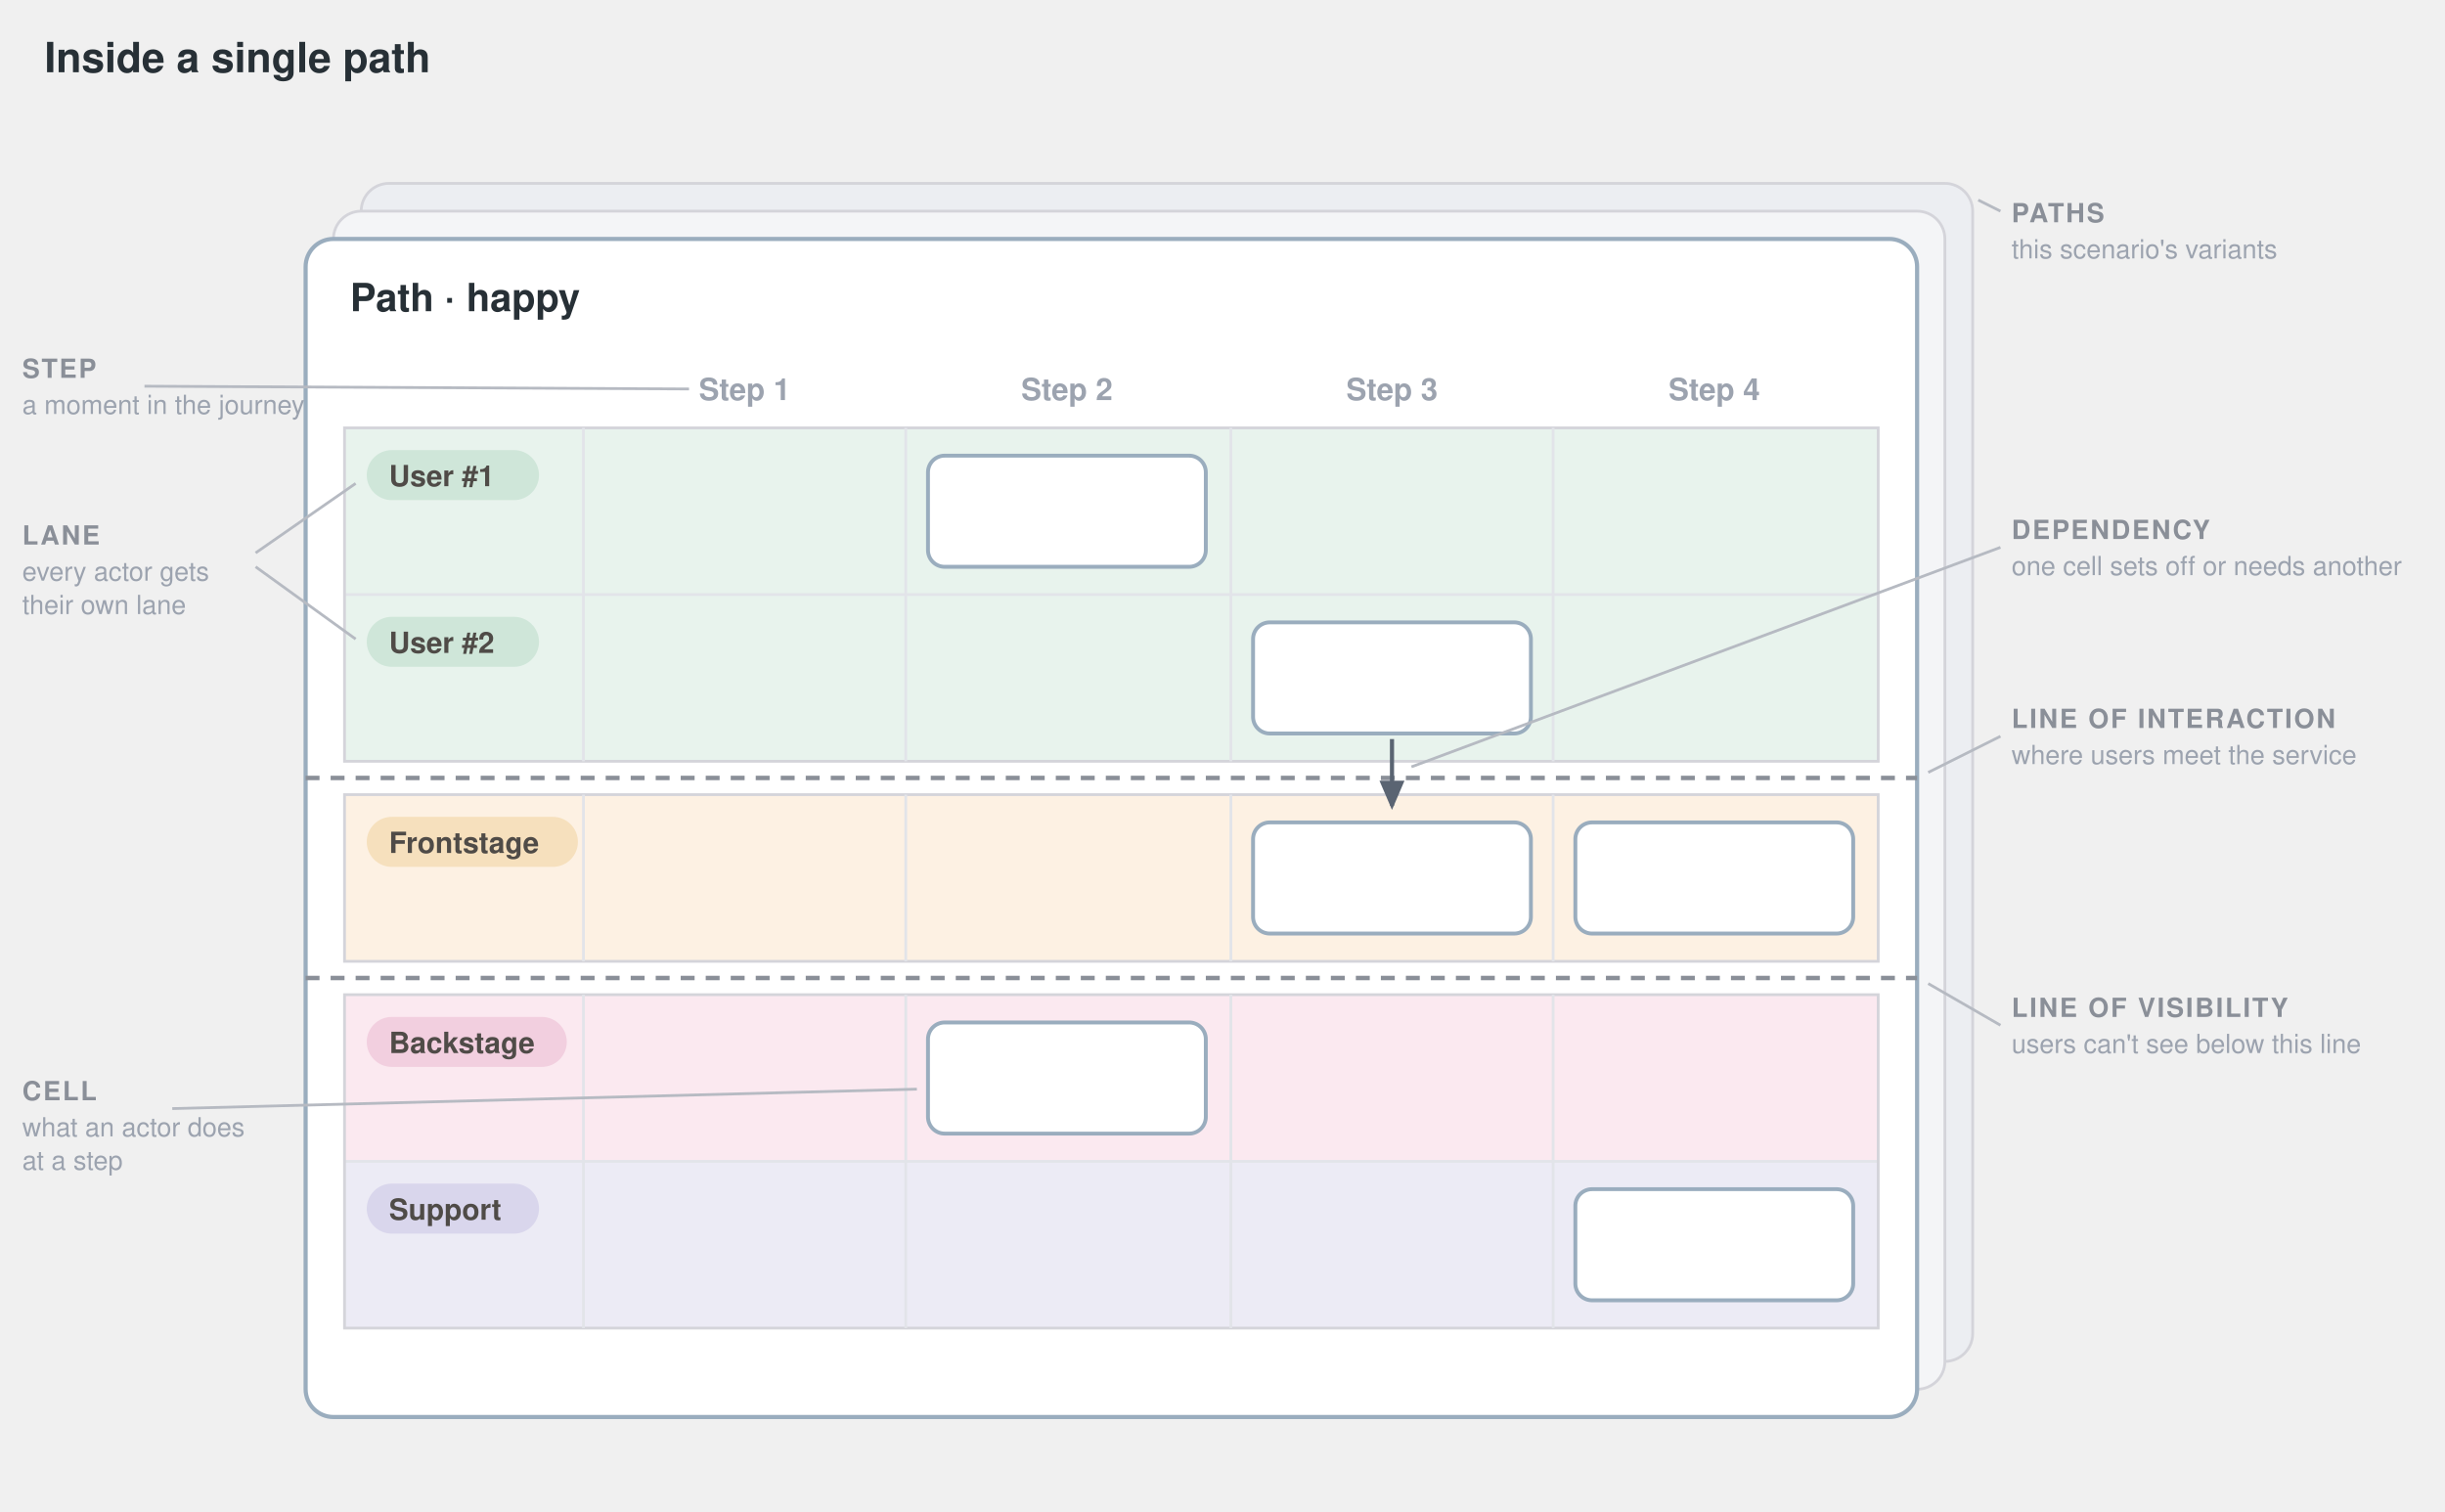
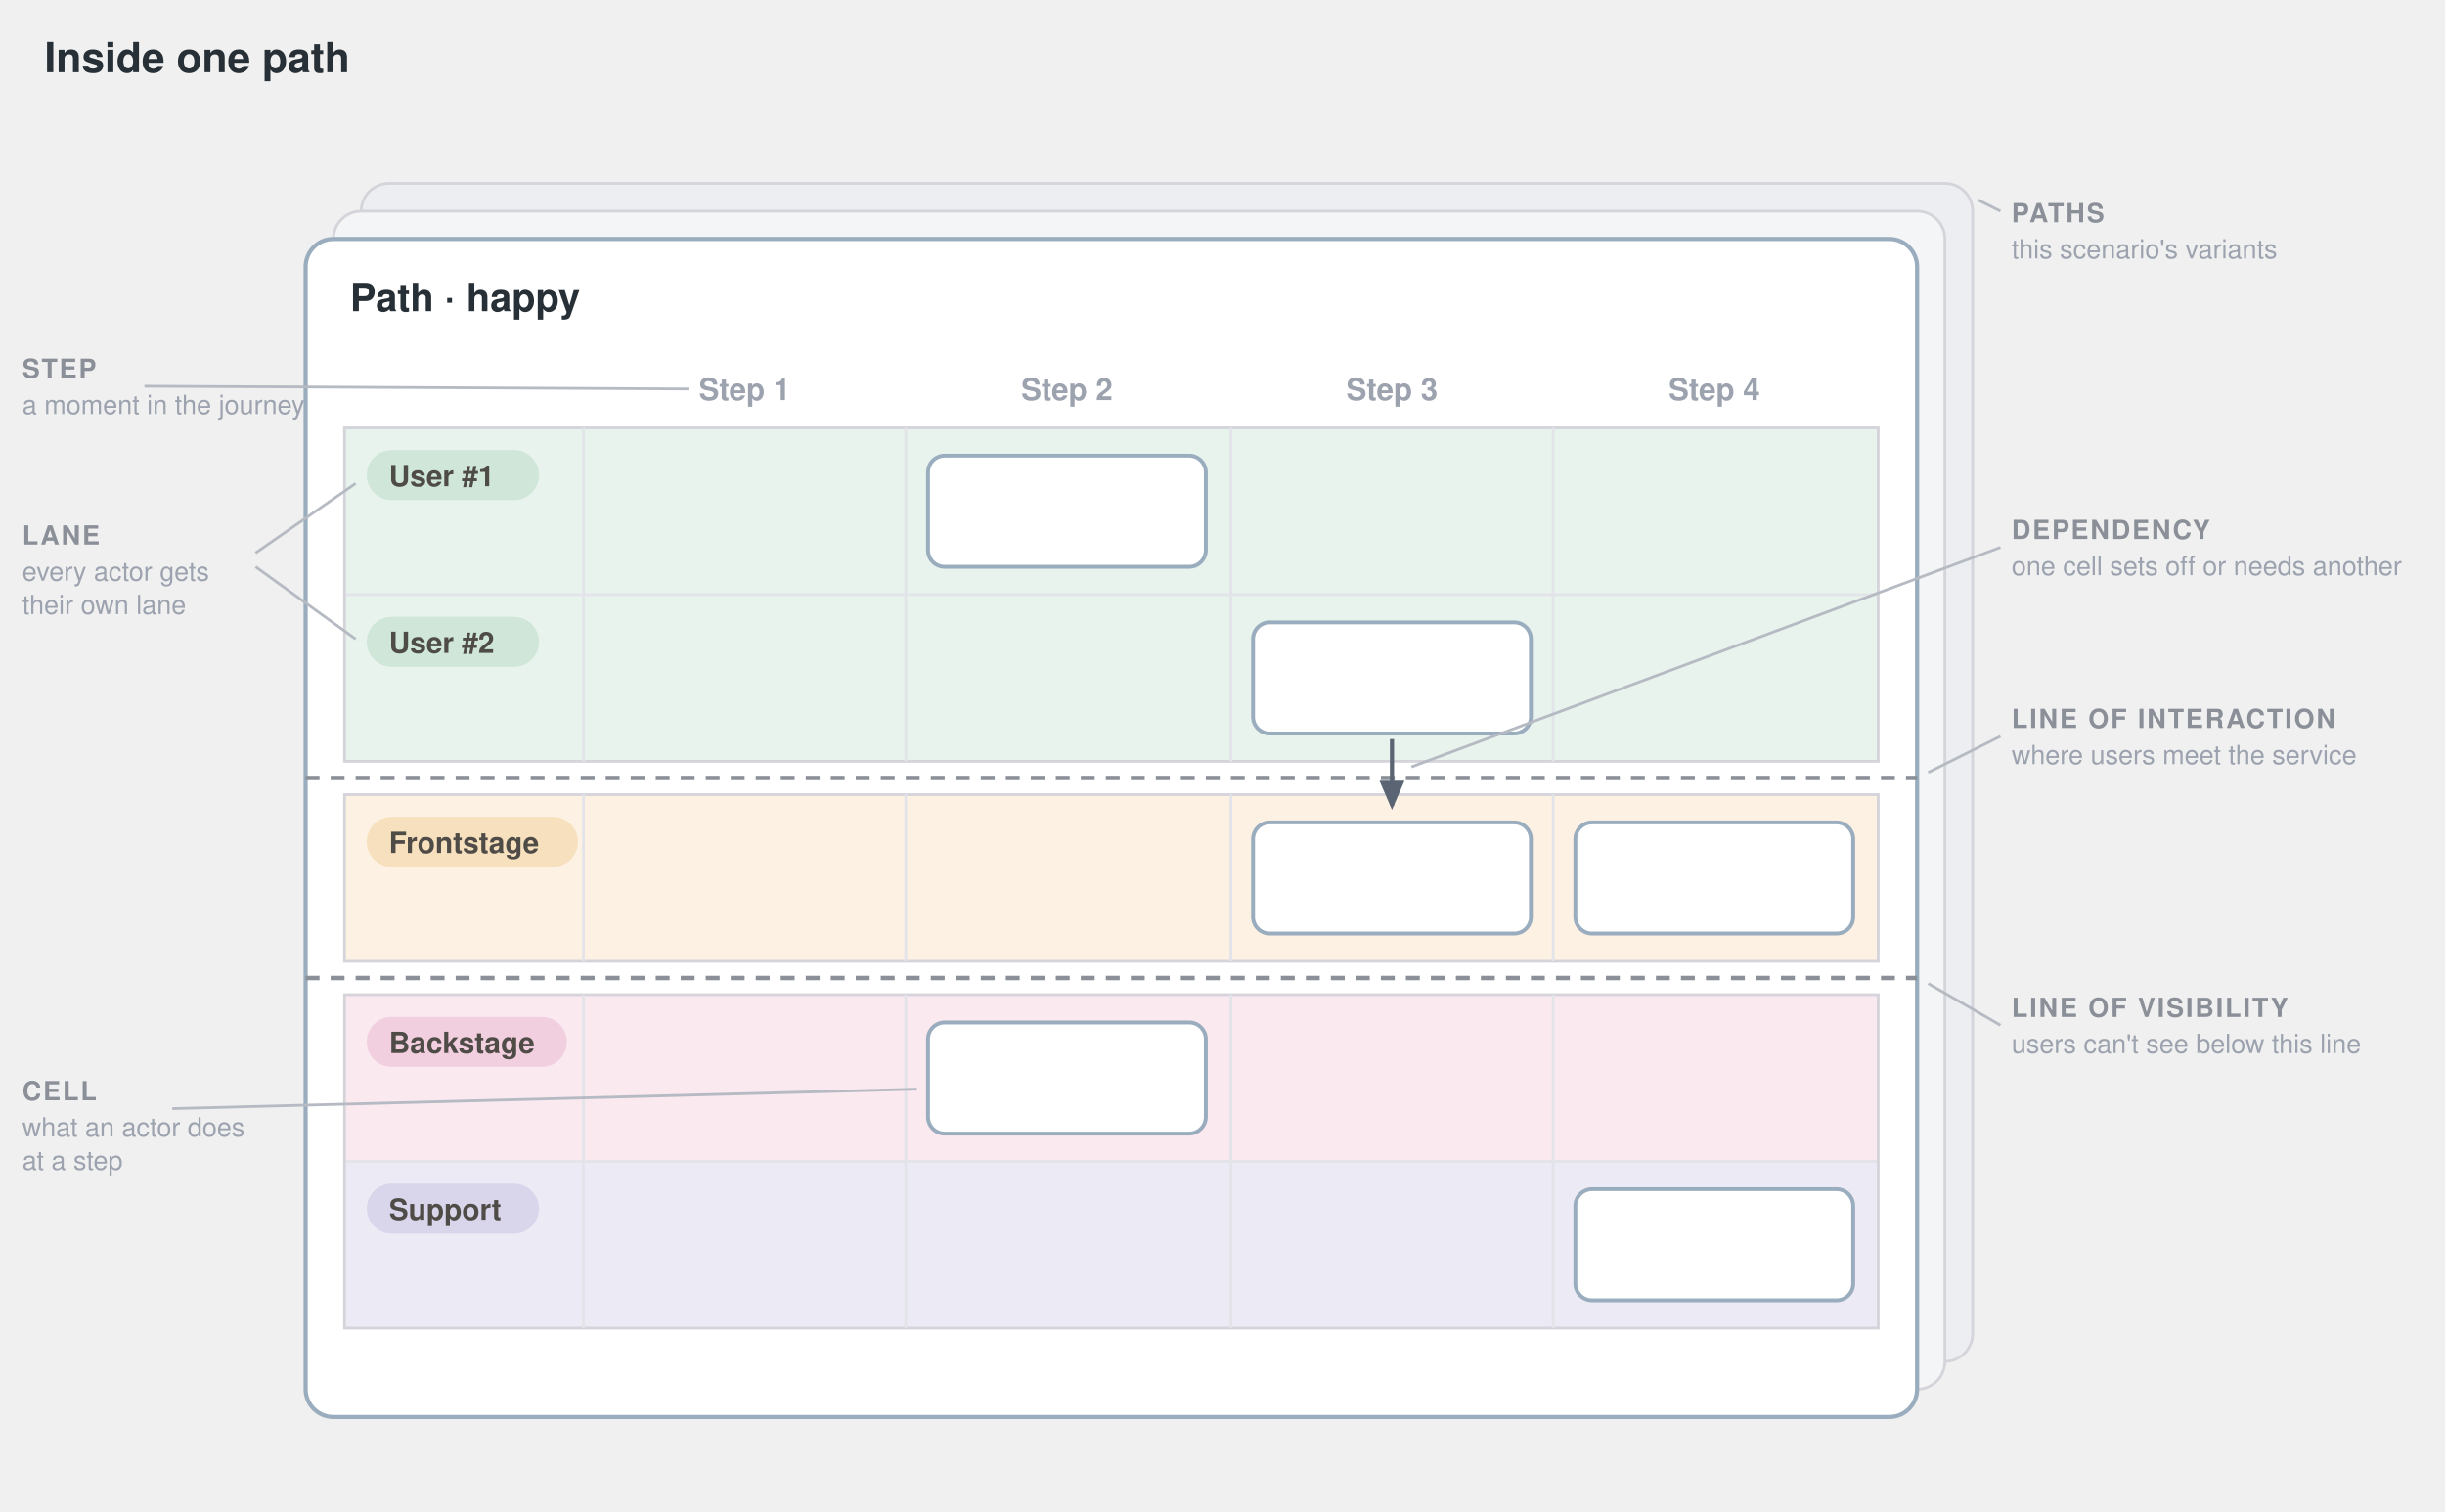
<svg xmlns="http://www.w3.org/2000/svg" viewBox="0 -44 880 544" font-family="-apple-system, 'Segoe UI', Helvetica, Arial, sans-serif">
  <style>
    .h2 { font-size: 14px; font-weight: 700; fill: #273036; }
    .pill { font-size: 10.5px; font-weight: 700; fill: #4f4b47; }
    .step { font-size: 11px; font-weight: 600; fill: #9ca3af; }
    .anno { font-size: 9.5px; font-weight: 700; letter-spacing: .07em; fill: #8a8f98; }
    .sub { font-size: 9.5px; fill: #9ca3af; }
    .lead { stroke: #b6bac2; stroke-width: 1; fill: none; }
    .boundary { stroke: #8a8f98; stroke-width: 1.6; stroke-dasharray: 5 4; }
    .dependency { stroke: #5a6472; stroke-width: 1.5; fill: none; marker-end: url(#arrDep); }
  </style>
  <defs>
    <marker id="arrDep" markerWidth="8" markerHeight="8" refX="6" refY="3" orient="auto">
      <path d="M0,0 L7,3 L0,6 Z" fill="#5a6472" />
    </marker>
  </defs>
-   <text x="16" y="-18" font-size="15" font-weight="700" fill="#273036">Inside a single path</text>
+   <text x="16" y="-18" font-size="15" font-weight="700" fill="#273036">Inside one path</text>
  <rect x="130" y="22" width="580" height="424" rx="10" fill="#eceef2" stroke="#d4d4da" />
  <rect x="120" y="32" width="580" height="424" rx="10" fill="#f4f5f7" stroke="#d4d4da" />
  <rect x="110" y="42" width="580" height="424" rx="10" fill="#ffffff" stroke="#9aadbe" stroke-width="1.5" />
  <text x="126" y="68" class="h2">Path · happy</text>
  <g class="step" text-anchor="middle">
    <text x="268" y="100">Step 1</text>
    <text x="384" y="100">Step 2</text>
    <text x="501" y="100">Step 3</text>
    <text x="617" y="100">Step 4</text>
  </g>
  <rect x="124" y="110" width="552" height="60" fill="#e8f3ed" />
  <rect x="124" y="170" width="552" height="60" fill="#e8f3ed" />
  <line x1="124" y1="170" x2="676" y2="170" stroke="#e2e4e9" />
  <rect x="124" y="110" width="552" height="120" fill="none" stroke="#d4d4da" />
  <rect x="124" y="242" width="552" height="60" fill="#fdf1e3" />
  <rect x="124" y="242" width="552" height="60" fill="none" stroke="#d4d4da" />
  <rect x="124" y="314" width="552" height="60" fill="#fbe9f0" />
  <rect x="124" y="374" width="552" height="60" fill="#ecebf5" />
  <line x1="124" y1="374" x2="676" y2="374" stroke="#e2e4e9" />
  <rect x="124" y="314" width="552" height="120" fill="none" stroke="#d4d4da" />
  <g stroke="#e2e4e9" stroke-width="1">
    <line x1="210" y1="110" x2="210" y2="230" />
    <line x1="326" y1="110" x2="326" y2="230" />
    <line x1="443" y1="110" x2="443" y2="230" />
    <line x1="559" y1="110" x2="559" y2="230" />
    <line x1="210" y1="242" x2="210" y2="302" />
    <line x1="326" y1="242" x2="326" y2="302" />
    <line x1="443" y1="242" x2="443" y2="302" />
    <line x1="559" y1="242" x2="559" y2="302" />
    <line x1="210" y1="314" x2="210" y2="434" />
    <line x1="326" y1="314" x2="326" y2="434" />
    <line x1="443" y1="314" x2="443" y2="434" />
    <line x1="559" y1="314" x2="559" y2="434" />
  </g>
  <g>
    <rect x="132" y="118" width="62" height="18" rx="9" fill="#cfe6d9" />
    <text x="140" y="131" class="pill">User #1</text>
    <rect x="132" y="178" width="62" height="18" rx="9" fill="#cfe6d9" />
    <text x="140" y="191" class="pill">User #2</text>
    <rect x="132" y="250" width="76" height="18" rx="9" fill="#f6e0bd" />
    <text x="140" y="263" class="pill">Frontstage</text>
    <rect x="132" y="322" width="72" height="18" rx="9" fill="#f2cfdf" />
    <text x="140" y="335" class="pill">Backstage</text>
    <rect x="132" y="382" width="62" height="18" rx="9" fill="#d9d6ec" />
    <text x="140" y="395" class="pill">Support</text>
  </g>
  <line class="boundary" x1="110" y1="236" x2="690" y2="236" />
  <line class="boundary" x1="110" y1="308" x2="690" y2="308" />
  <rect x="334" y="120" width="100" height="40" rx="6" fill="#ffffff" stroke="#9aadbe" stroke-width="1.4" />
  <rect x="451" y="180" width="100" height="40" rx="6" fill="#ffffff" stroke="#9aadbe" stroke-width="1.4" />
  <rect x="451" y="252" width="100" height="40" rx="6" fill="#ffffff" stroke="#9aadbe" stroke-width="1.4" />
  <path class="dependency" d="M501,222 L501,246" />
  <rect x="567" y="252" width="100" height="40" rx="6" fill="#ffffff" stroke="#9aadbe" stroke-width="1.4" />
  <rect x="334" y="324" width="100" height="40" rx="6" fill="#ffffff" stroke="#9aadbe" stroke-width="1.4" />
  <rect x="567" y="384" width="100" height="40" rx="6" fill="#ffffff" stroke="#9aadbe" stroke-width="1.4" />
  <text x="8" y="92" class="anno">STEP</text>
  <text x="8" y="105" class="sub">a moment in the journey</text>
  <path class="lead" d="M52,95 L248,96" />
  <text x="8" y="152" class="anno">LANE</text>
  <text x="8" y="165" class="sub">every actor gets</text>
  <text x="8" y="177" class="sub">their own lane</text>
  <path class="lead" d="M92,155 L128,130" />
  <path class="lead" d="M92,160 L128,186" />
  <text x="8" y="352" class="anno">CELL</text>
  <text x="8" y="365" class="sub">what an actor does</text>
  <text x="8" y="377" class="sub">at a step</text>
  <path class="lead" d="M62,355 L330,348" />
  <text x="724" y="36" class="anno">PATHS</text>
  <text x="724" y="49" class="sub">this scenario's variants</text>
  <path class="lead" d="M720,32 L712,28" />
  <text x="724" y="150" class="anno">DEPENDENCY</text>
  <text x="724" y="163" class="sub">one cell sets off or needs another</text>
  <path class="lead" d="M720,153 L508,232" />
  <text x="724" y="218" class="anno">LINE OF INTERACTION</text>
  <text x="724" y="231" class="sub">where users meet the service</text>
  <path class="lead" d="M720,221 L694,234" />
  <text x="724" y="322" class="anno">LINE OF VISIBILITY</text>
  <text x="724" y="335" class="sub">users can't see below this line</text>
  <path class="lead" d="M720,325 L694,310" />
</svg>
